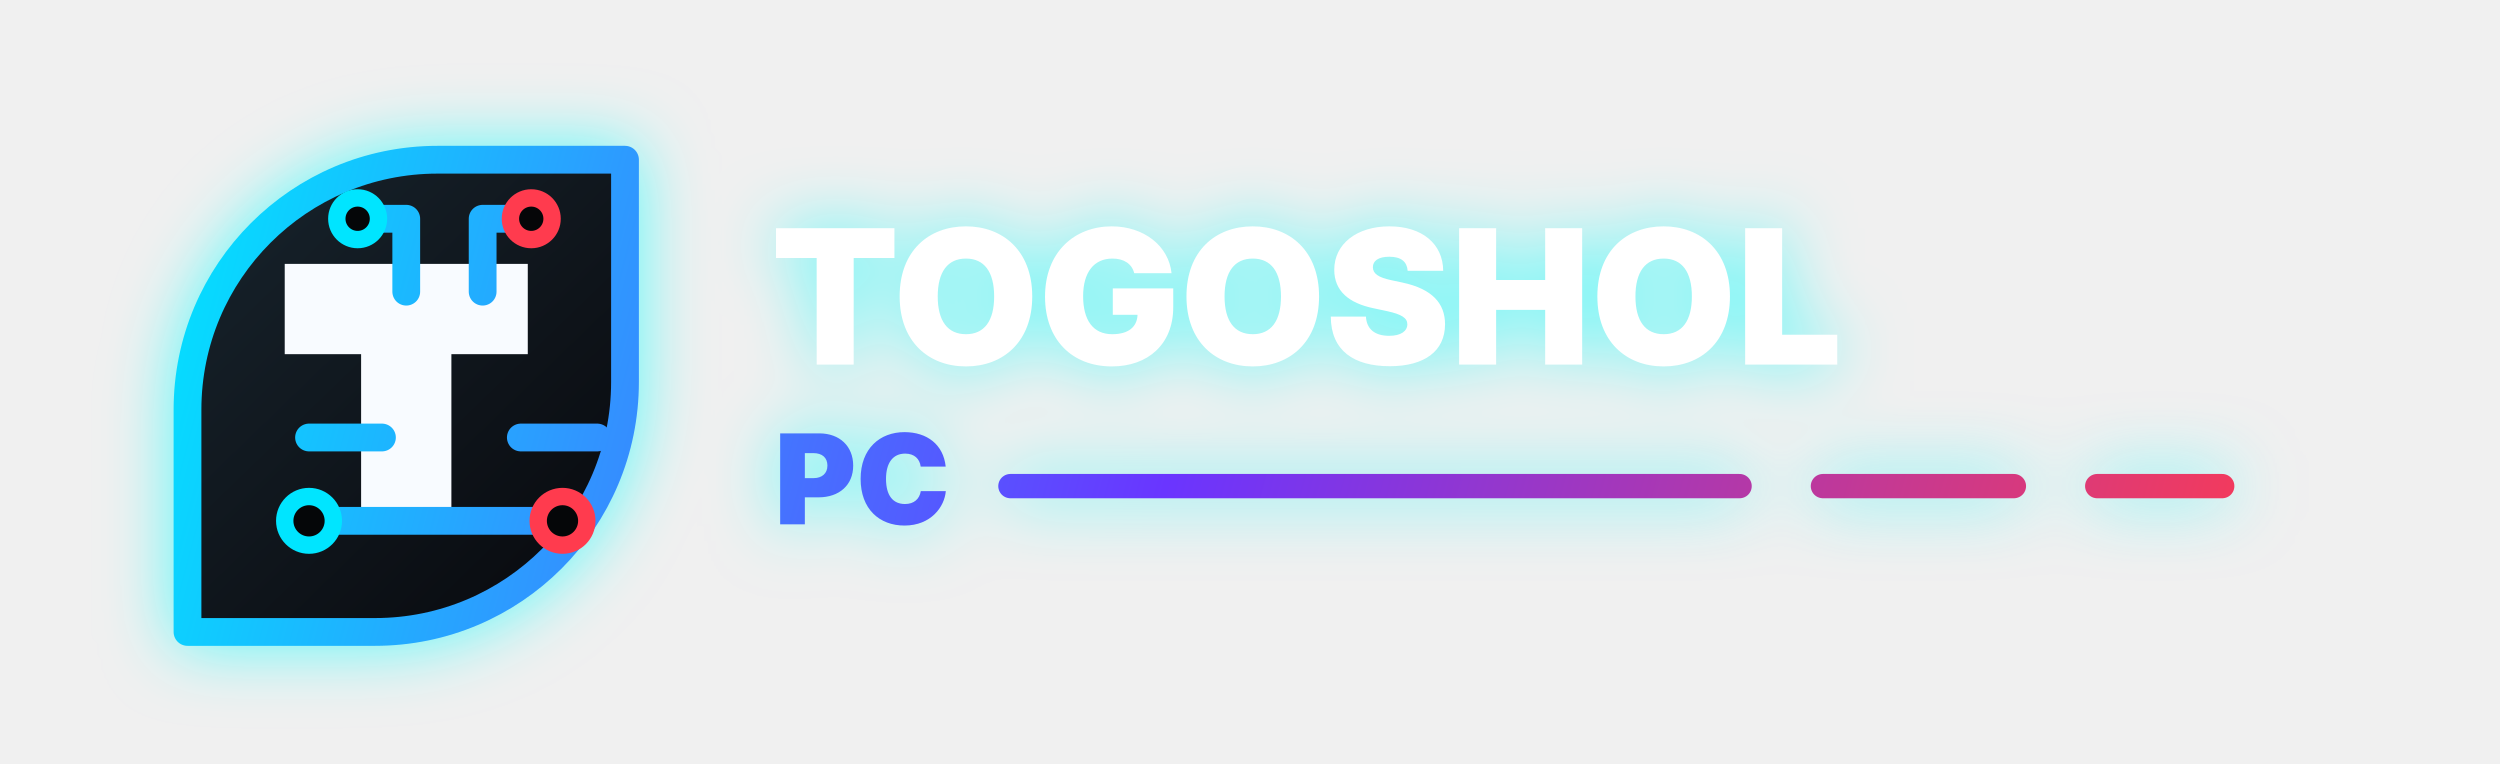
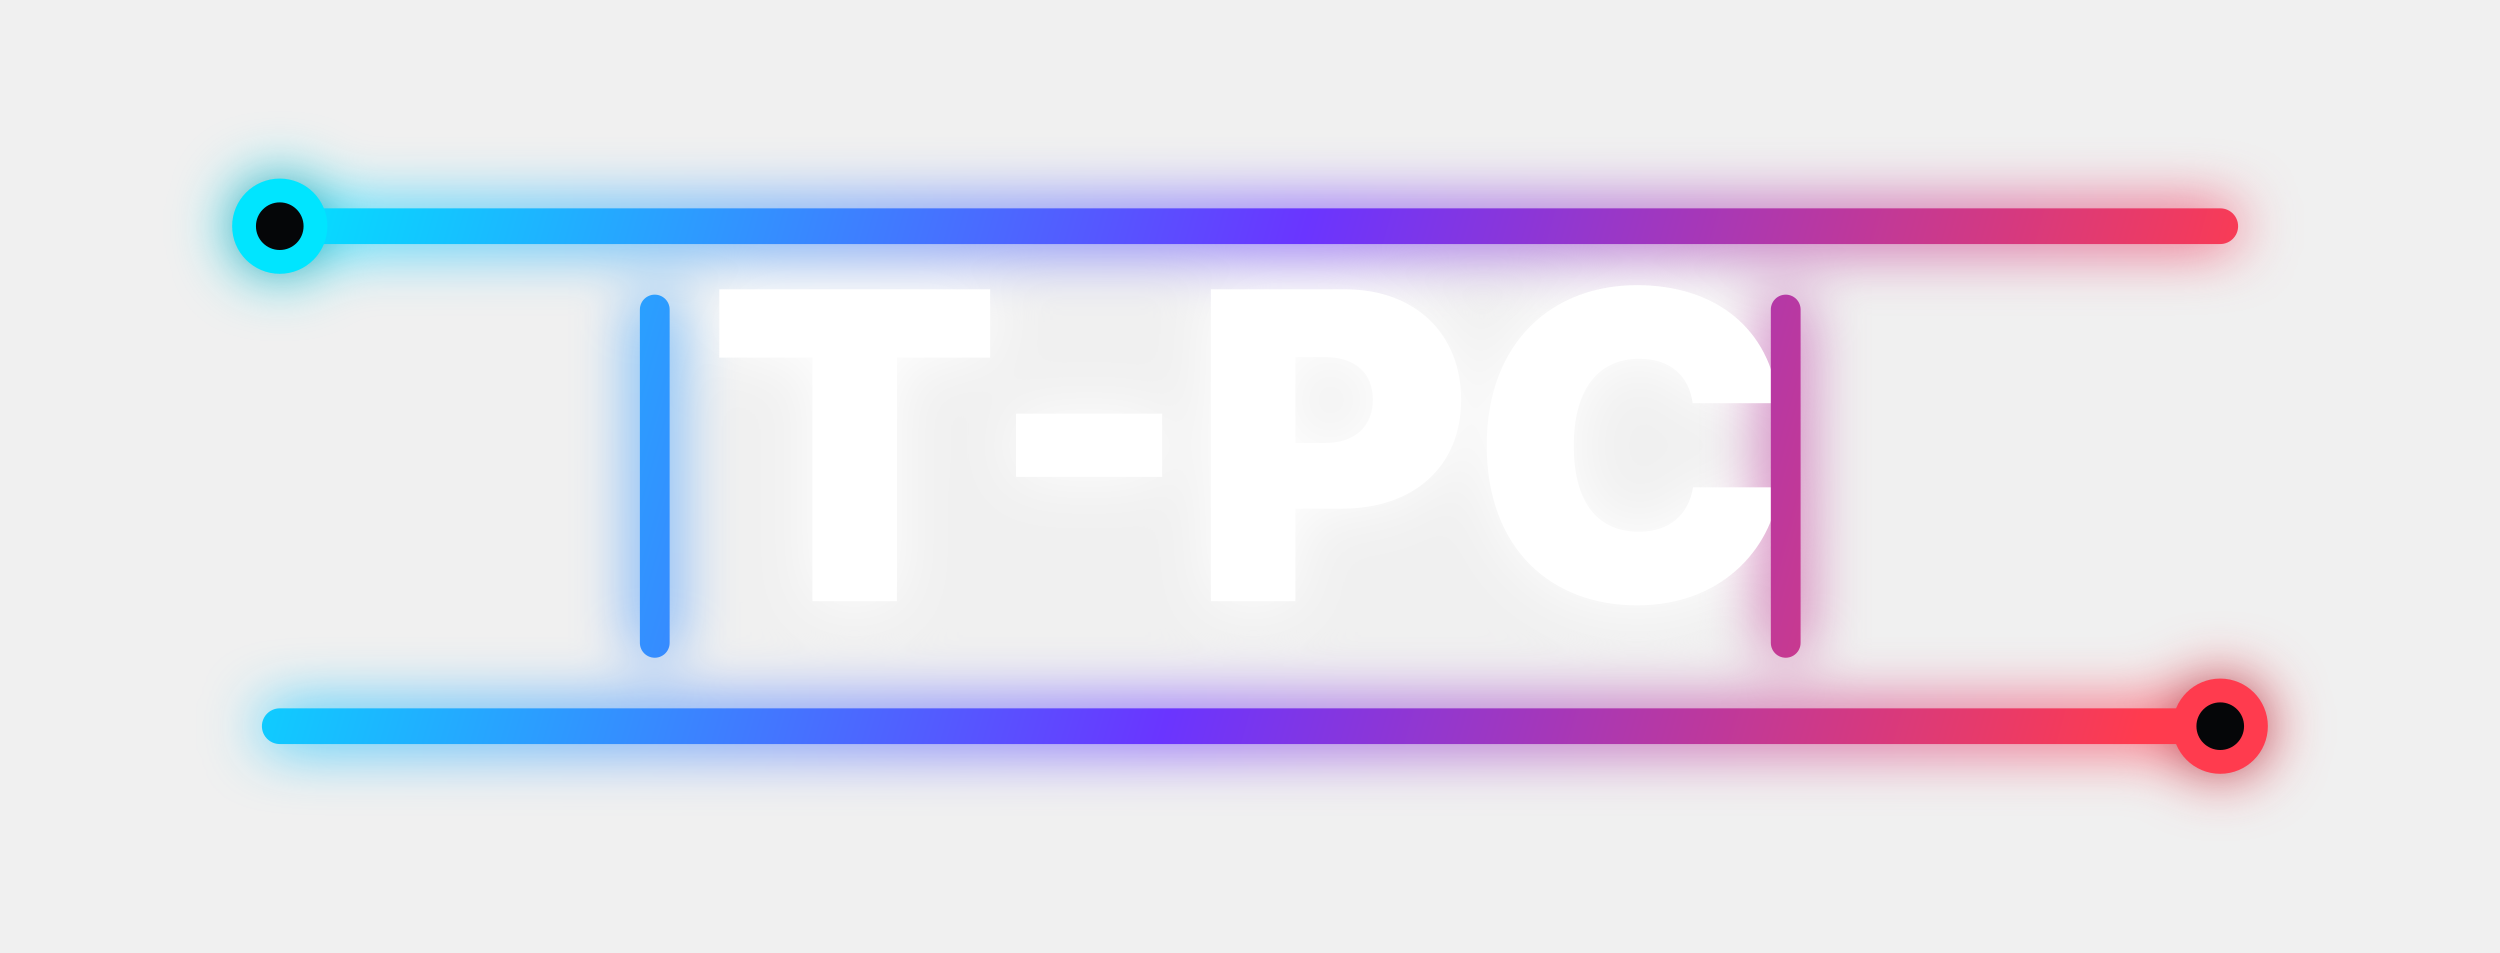
- <svg xmlns="http://www.w3.org/2000/svg" width="720" height="220" viewBox="0 0 720 220" fill="none" role="img" aria-labelledby="title desc">
+ <svg xmlns="http://www.w3.org/2000/svg" width="420" height="160" viewBox="0 0 420 160" fill="none" role="img" aria-labelledby="title desc">
  <defs>
-     <linearGradient id="logoGradient" x1="52" y1="30" x2="661" y2="190" gradientUnits="userSpaceOnUse">
+     <linearGradient id="logoGradient" x1="43" y1="32" x2="360" y2="122" gradientUnits="userSpaceOnUse">
      <stop stop-color="#00E5FF" />
-       <stop offset="0.48" stop-color="#6A35FF" />
+       <stop offset="0.52" stop-color="#6A35FF" />
      <stop offset="1" stop-color="#FF3B4E" />
    </linearGradient>
-     <linearGradient id="panelGradient" x1="67" y1="45" x2="184" y2="166" gradientUnits="userSpaceOnUse">
-       <stop stop-color="#17232C" />
-       <stop offset="1" stop-color="#08090D" />
-     </linearGradient>
-     <filter id="logoGlow" x="-24" y="-38" width="764" height="298" filterUnits="userSpaceOnUse" color-interpolation-filters="sRGB">
-       <feGaussianBlur stdDeviation="10" result="blur" />
-       <feColorMatrix in="blur" type="matrix" values="0 0 0 0 0 0 0.9 0 0 0.78 0 0 1 0 1 0 0 0 0.62 0" />
-       <feBlend in="SourceGraphic" />
+     <filter id="softGlow" x="-16" y="-24" width="452" height="208" filterUnits="userSpaceOnUse" color-interpolation-filters="sRGB">
+       <feGaussianBlur stdDeviation="5" result="blur" />
+       <feColorMatrix in="blur" type="matrix" values="0 0 0 0 0.05 0 0.85 0 0 0.72 0 0 1 0 0.95 0 0 0 0.45 0" />
+       <feBlend in="SourceGraphic" in2="blur" />
    </filter>
  </defs>
-   <g filter="url(#logoGlow)">
-     <path d="M54 118C54 78.235 86.235 46 126 46h54v64c0 39.765-32.235 72-72 72H54v-64Z" fill="url(#panelGradient)" stroke="url(#logoGradient)" stroke-width="8" stroke-linejoin="round" />
-     <path d="M82 76h70v26h-22v49h-26v-49H82V76Z" fill="#F8FBFF" />
-     <path d="M89 150h73M89 126h21M150 126h22M117 84V63M139 84V63M117 63h-14M139 63h14" stroke="url(#logoGradient)" stroke-width="8" stroke-linecap="round" stroke-linejoin="round" />
-     <circle cx="89" cy="150" r="7" fill="#050608" stroke="#00E5FF" stroke-width="5" />
-     <circle cx="162" cy="150" r="7" fill="#050608" stroke="#FF3B4E" stroke-width="5" />
-     <circle cx="103" cy="63" r="6" fill="#050608" stroke="#00E5FF" stroke-width="5" />
-     <circle cx="153" cy="63" r="6" fill="#050608" stroke="#FF3B4E" stroke-width="5" />
-     <text x="222" y="105" fill="#FFFFFF" font-family="Montserrat, Inter, Arial, sans-serif" font-size="54" font-weight="900">TOGOSHOL</text>
-     <text x="223" y="151" fill="url(#logoGradient)" font-family="Montserrat, Inter, Arial, sans-serif" font-size="36" font-weight="900">PC</text>
-     <path d="M291 140h210" stroke="url(#logoGradient)" stroke-width="7" stroke-linecap="round" />
-     <path d="M525 140h55M604 140h36" stroke="url(#logoGradient)" stroke-width="7" stroke-linecap="round" />
+   <g filter="url(#softGlow)">
+     <path d="M47 38h326" stroke="url(#logoGradient)" stroke-width="6" stroke-linecap="round" />
+     <path d="M47 122h326" stroke="url(#logoGradient)" stroke-width="6" stroke-linecap="round" />
+     <text x="210" y="101" text-anchor="middle" fill="#FFFFFF" font-family="Montserrat, Inter, Arial, sans-serif" font-size="72" font-weight="900">T-PC</text>
+     <path d="M110 52v56M300 52v56" stroke="url(#logoGradient)" stroke-width="5" stroke-linecap="round" />
+     <circle cx="47" cy="38" r="6" fill="#050608" stroke="#00E5FF" stroke-width="4" />
+     <circle cx="373" cy="122" r="6" fill="#050608" stroke="#FF3B4E" stroke-width="4" />
  </g>
</svg>
